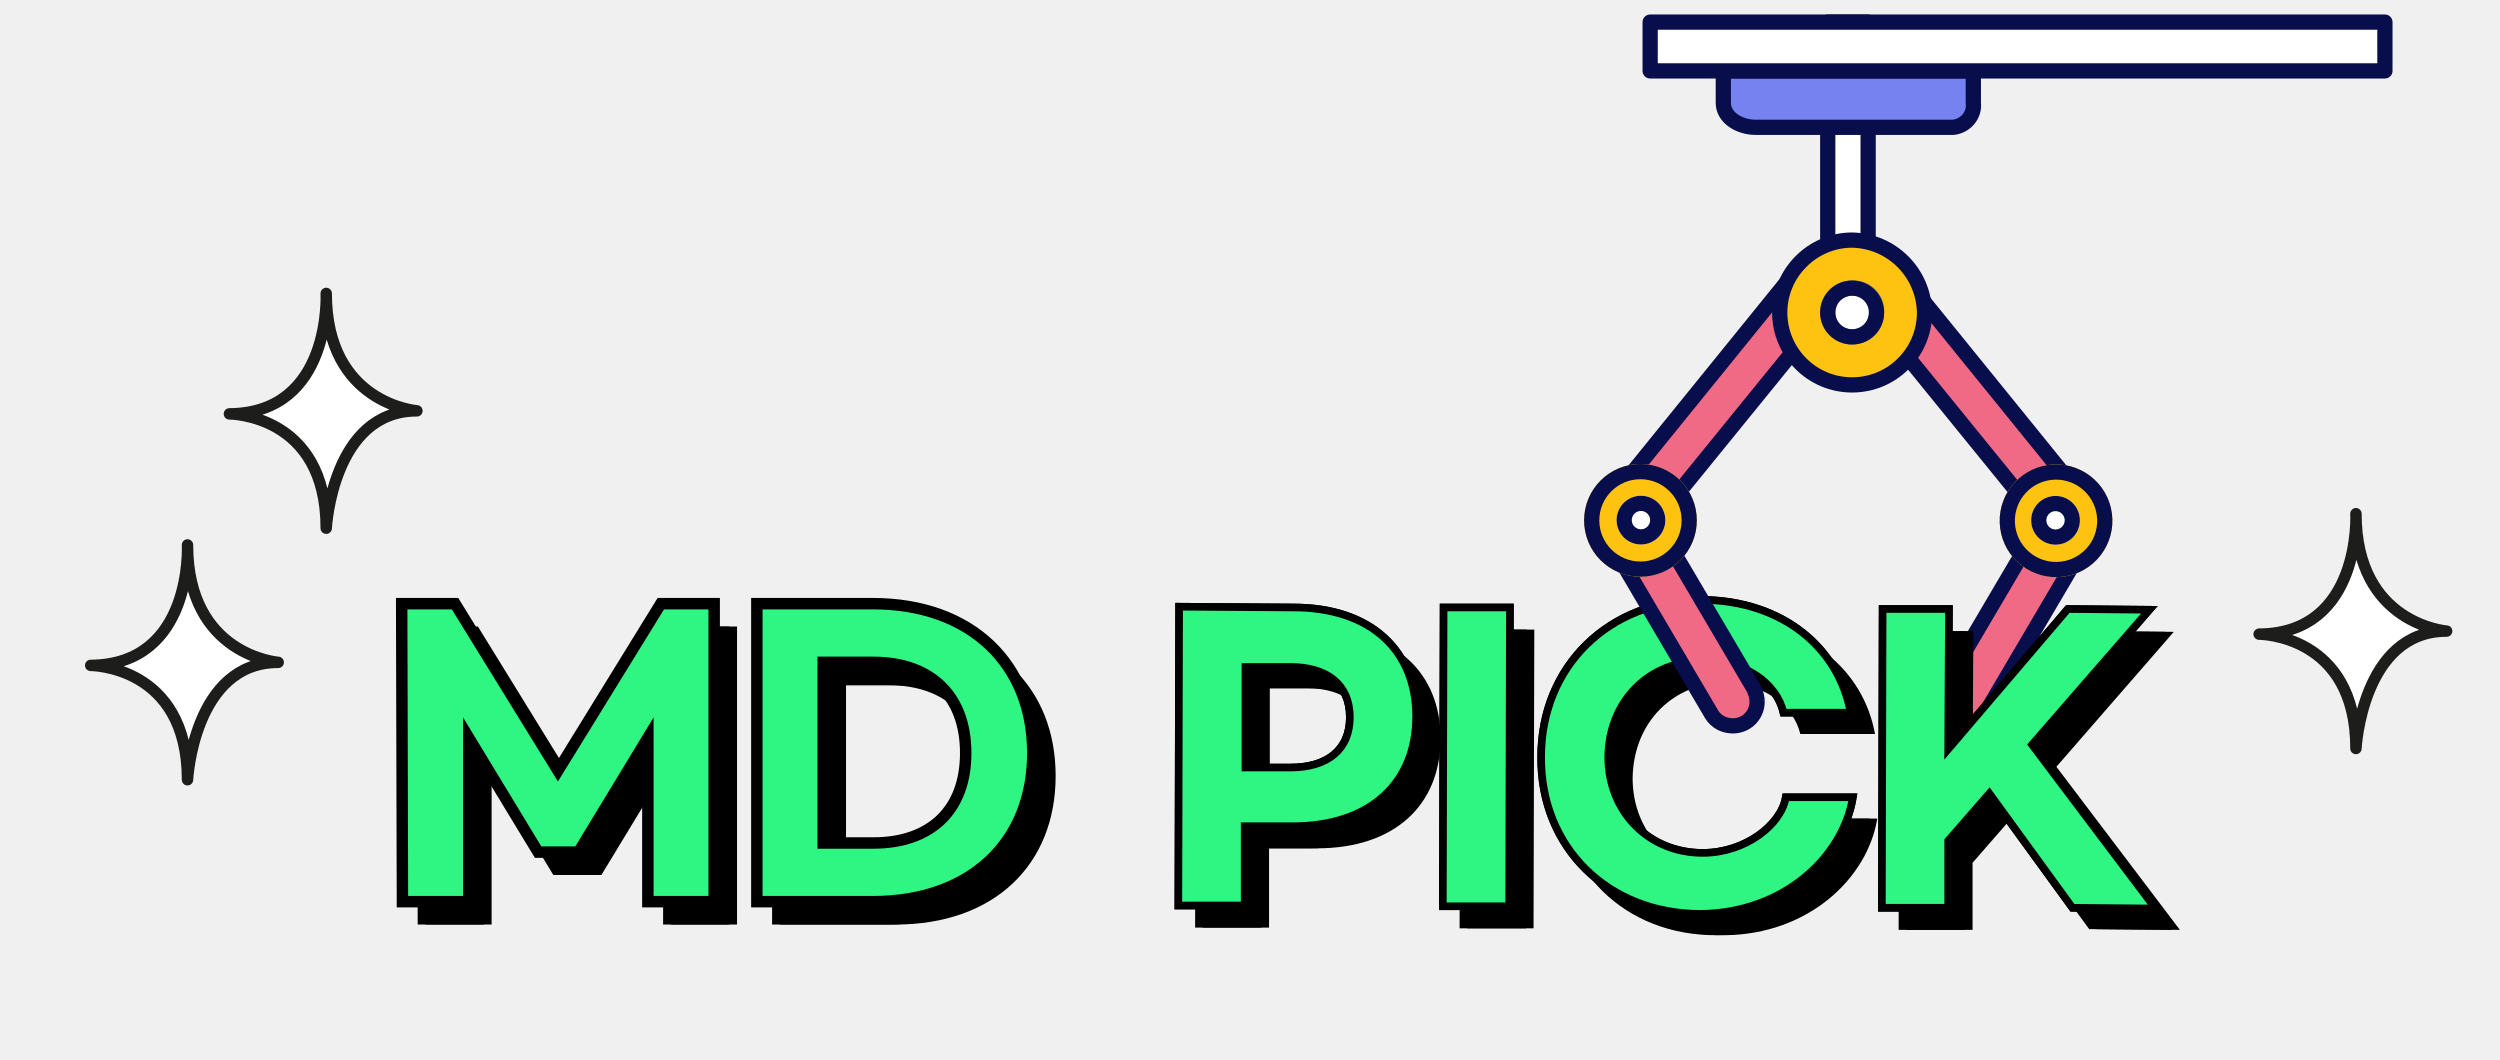
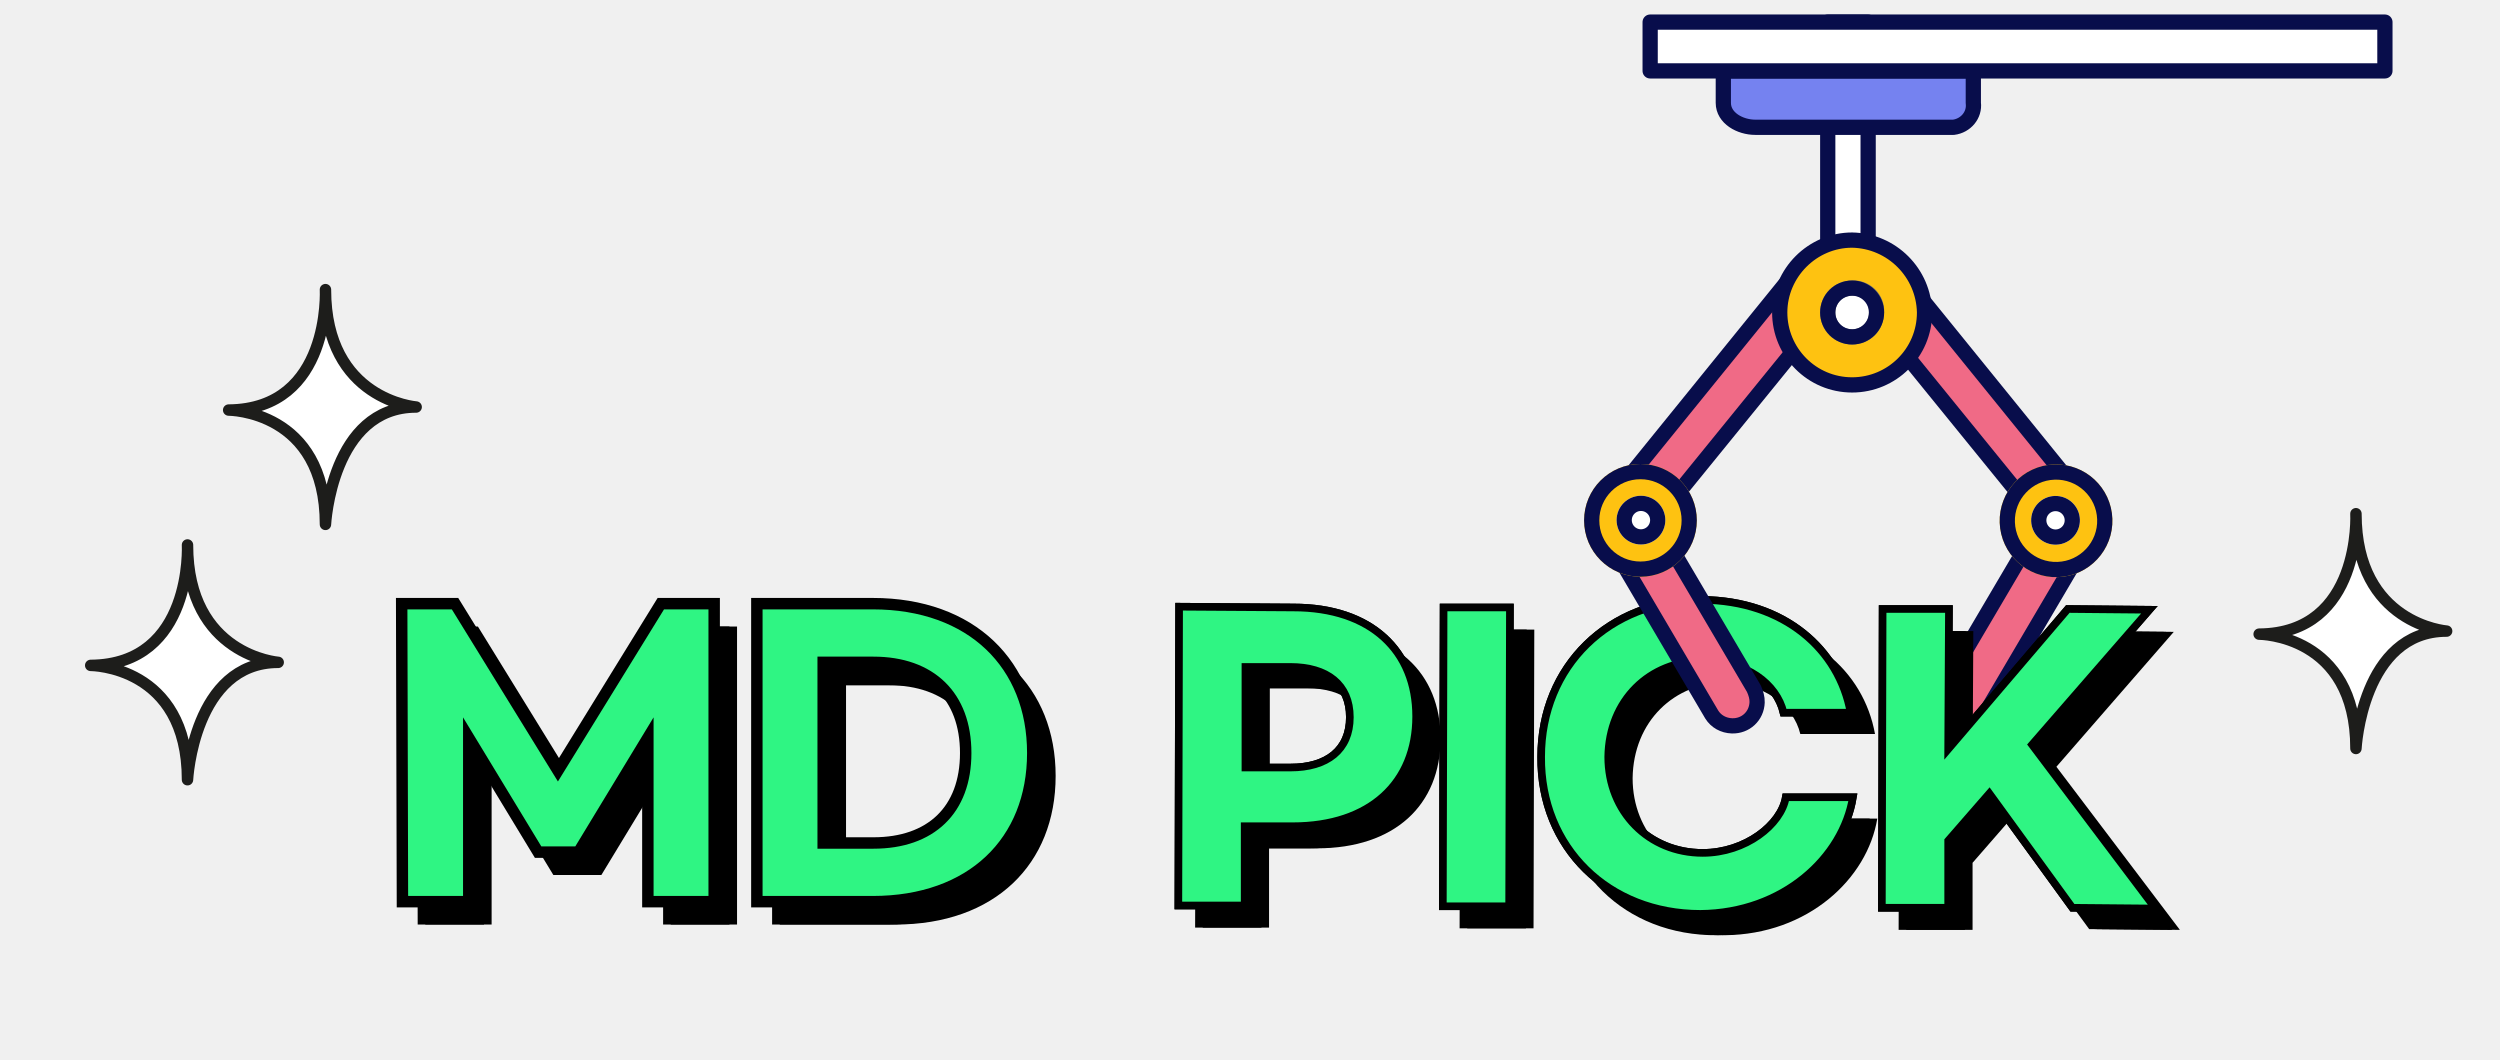
<svg xmlns="http://www.w3.org/2000/svg" version="1.1" x="0px" y="0px" viewBox="0 0 328 139" style="enable-background:new 0 0 328 139;" xml:space="preserve">
  <style type="text/css">
.st0{fill:#F06A86;stroke:#080D4B;stroke-width:1.998;stroke-linecap:round;stroke-linejoin:round;stroke-miterlimit:3.995;}
.st1{fill:#FEC211;}
.st2{fill:none;stroke:#080D4B;stroke-width:1.998;stroke-miterlimit:3.995;}
.st3{fill:#FFFFFF;}
.st4{fill:#2FF583;stroke:#000000;stroke-miterlimit:10;}
.st5{enable-background:new    ;}
.st6{fill:#2FF583;}
.st7{fill:none;stroke:#000000;stroke-width:1.5;}
.st8{fill:none;stroke:#080D4B;stroke-width:1.998;stroke-miterlimit:3.995;}
.st9{fill:none;stroke:#080D4B;stroke-width:2;stroke-linecap:round;stroke-linejoin:round;}
.st10{fill:#FFFFFF;stroke:#707070;stroke-width:2;}
.st11{fill:#7582F0;}
.st12{fill:#FFFFFF;stroke:#1D1D1B;stroke-width:1.5;stroke-linecap:round;stroke-linejoin:round;stroke-miterlimit:10;}
	
	
	
#han1 {position:relative;animation:han1 both linear infinite 7s;transform-origin:74% 30%;}
#han2 {position:relative;animation:han2 both linear infinite 7s;transform-origin:74% 30%;}

@keyframes han1 {
0% {transform:translate(55%,0) rotate(0deg);}
35% {transform:translate(0%,0) rotate(0deg);}
50% {transform:translate(0%,12%) rotate(7deg);}
60% {transform:translate(0%,0) rotate(-3deg);}
100% {transform:translate(55%,0) rotate(0deg);}
}
@keyframes han2 {
0% {transform:translate(55%,0) rotate(0deg);}
35% {transform:translate(0%,0) rotate(0deg);}
50% {transform:translate(0%,12%) rotate(-7deg);}
60% {transform:translate(0%,0) rotate(3deg);}
100% {transform:translate(55%,0) rotate(0deg);}
}
	

#pick {animation:pick both linear infinite 7s;transform-origin:68% 72%;}
@keyframes pick{
0% {transform:translate(0,0) rotate(0deg);opacity:0;}
5% {transform:translate(0,0) rotate(0deg);opacity:1;}
54% {transform:translate(0,0) rotate(0deg);}
57% {transform:translate(0,-6%) rotate(4deg);}
60% {transform:translate(0,-12%) rotate(4deg);}
100% {transform:translate(55%,-12%) rotate(4deg);}
}
	
	
	
#bar1 {position:relative;animation:mdw both linear infinite 7s;}
#bar2 {position:relative;animation:bar both linear infinite 7s;}
@keyframes bar {
0% {transform:translate(55%,0);}
35% {transform:translate(0%,0);}
50% {transform:translate(0%,10%);}
60% {transform:translate(0%,0);}
100% {transform:translate(55%,0);}
}
@keyframes mdw {
0% {transform:translateX(55%);}
35% {transform:translateX(0%);}
60% {transform:translateX(0%);}
100% {transform:translateX(55%);}
}

	
	
.star {position:relative;animation:star both infinite 4s;}
.star.s1 {transform-origin:13% 39%;}
.star.s2 {transform-origin:7% 63%;animation-delay:0.5s;}
.star.s3 {transform-origin:94% 59%;animation-delay:0.7s;}
@keyframes star {
0% {transform:scale(0.4);opacity:0;}	
20% {transform:scale(1.1);opacity:1;}
40% {transform:scale(0.6);}	
58% {transform:scale(1);}
100% {transform:scale(1);}
}
</style>
  <g id="han2">
    <g id="Group_110047" transform="matrix(0.999, -0.035, 0.035, 0.999, 90.402, 34.927)">
      <path id="패스_37119" class="st0" d="M165.2,66.2c-1.8,0-3.2-1.4-3.2-3.2c0-0.6,0.2-1.2,0.5-1.8l13.7-21.5l-21.1-27.9    c-1-1.4-0.8-3.4,0.7-4.4c1.4-1,3.4-0.8,4.4,0.7c0,0,0,0,0,0.1l22.4,29.7c0.8,1.1,0.8,2.5,0.1,3.6l-14.9,23.4    C167.3,65.6,166.3,66.2,165.2,66.2z" />
      <g id="Ellipse_638" transform="translate(16.139 25.475)">
        <circle class="st1" cx="162" cy="14.2" r="7.4" />
        <circle class="st2" cx="162" cy="14.2" r="6.4" />
      </g>
      <g id="Ellipse_639" transform="translate(20.375 29.71)">
        <circle class="st3" cx="157.7" cy="9.9" r="3.2" />
        <circle class="st2" cx="157.7" cy="9.9" r="2.2" />
      </g>
    </g>
  </g>
  <g id="pick">
    <g id="Image_885" transform="translate(26.471)">
	</g>
    <g id="Image_885-2" transform="translate(0 28.06)">
	</g>
    <g id="Image_885-3" transform="translate(299.655 21.706) scale(1.04 1.04)">
	</g>
    <path d="M156.9,82.5l15,0.1c10.2,0,16.1,5.7,16.1,14.3c0,8.7-6,14.4-16.2,14.4l-6.3,0l0,10.4l-8.7,0L156.9,82.5z M171.5,103.5   c4.8,0,7.8-2.3,7.8-6.6c0-4.3-3-6.6-7.8-6.6l-5.9,0l0,13.2L171.5,103.5z" />
    <path d="M200.3,82.6l-0.1,39.2l-8.7,0l0.1-39.2L200.3,82.6z" />
    <path d="M204.4,102.1c0-11.9,8.9-20.6,21.1-20.6c10.8,0.1,18,6.5,19.5,14.8l-8.8,0c-0.9-3.8-4.9-6.8-10.5-6.8   c-7.1,0-12.4,5.2-12.5,12.6c0,7.2,5.3,12.6,12.4,12.6c5.6,0,10.3-3.7,10.9-7.3l8.8,0c-1.3,7.9-9.1,15.2-20,15.3   C213.2,122.8,204.3,114.1,204.4,102.1z" />
    <path d="M263.2,107l-5.4,6.2l0,8.8l-8.7,0l0.1-39.2l8.7,0l-0.1,18.4l15.7-18.4l10.7,0.1l-15.4,17.7L285,122l-10.9-0.1L263.2,107z" />
    <path d="M157.9,82.5l15,0.1c10.2,0,16.1,5.7,16.1,14.3c0,8.7-6,14.4-16.2,14.4l-6.3,0l0,10.4l-8.7,0L157.9,82.5z M172.5,103.5   c4.8,0,7.8-2.3,7.8-6.6c0-4.3-3-6.6-7.8-6.6l-5.9,0l0,13.2L172.5,103.5z" />
    <path d="M201.3,82.6l-0.1,39.2l-8.7,0l0.1-39.2L201.3,82.6z" />
    <path d="M205.4,102.1c0-11.9,8.9-20.6,21.1-20.6c10.8,0.1,18,6.5,19.5,14.8l-8.8,0c-0.9-3.8-4.9-6.8-10.5-6.8   c-7.1,0-12.4,5.2-12.5,12.6c0,7.2,5.3,12.6,12.4,12.6c5.6,0,10.3-3.7,10.9-7.3l8.8,0c-1.3,7.9-9.1,15.2-20,15.3   C214.2,122.8,205.3,114.1,205.4,102.1z" />
    <path d="M264.2,107l-5.4,6.2l0,8.8l-8.7,0l0.1-39.2l8.7,0l-0.1,18.4l15.7-18.4l10.7,0.1l-15.4,17.7L286,122l-10.9-0.1L264.2,107z" />
    <path class="st4" d="M154.7,79.6l15,0.1c10.2,0,16.1,5.7,16.1,14.3c0,8.7-6,14.4-16.2,14.4l-6.3,0l0,10.4l-8.7,0L154.7,79.6z    M169.3,100.7c4.8,0,7.8-2.3,7.8-6.6c0-4.3-3-6.6-7.8-6.6l-5.9,0l0,13.2L169.3,100.7z" />
    <path class="st4" d="M198.1,79.7l-0.1,39.2l-8.7,0l0.1-39.2L198.1,79.7z" />
    <path class="st4" d="M202.2,99.3c0-11.9,8.9-20.6,21.1-20.6c10.8,0.1,18,6.5,19.5,14.8l-8.8,0c-0.9-3.8-4.9-6.8-10.5-6.8   c-7.1,0-12.4,5.2-12.5,12.6c0,7.2,5.3,12.6,12.4,12.6c5.6,0,10.3-3.7,10.9-7.3l8.8,0c-1.3,7.9-9.1,15.2-20,15.3   C211,119.9,202.1,111.2,202.2,99.3z" />
    <path class="st4" d="M261,104.1l-5.4,6.2l0,8.8l-8.7,0l0.1-39.2l8.7,0l-0.1,18.4l15.7-18.4L282,80l-15.4,17.7l16.2,21.5l-10.9-0.1   L261,104.1z" />
    <path class="st4" d="M154.7,79.6l15,0.1c10.2,0,16.1,5.7,16.1,14.3c0,8.7-6,14.4-16.2,14.4l-6.3,0l0,10.4l-8.7,0L154.7,79.6z    M169.3,100.7c4.8,0,7.8-2.3,7.8-6.6c0-4.3-3-6.6-7.8-6.6l-5.9,0l0,13.2L169.3,100.7z" />
    <path class="st4" d="M198.1,79.7l-0.1,39.2l-8.7,0l0.1-39.2L198.1,79.7z" />
    <path class="st4" d="M202.2,99.3c0-11.9,8.9-20.6,21.1-20.6c10.8,0.1,18,6.5,19.5,14.8l-8.8,0c-0.9-3.8-4.9-6.8-10.5-6.8   c-7.1,0-12.4,5.2-12.5,12.6c0,7.2,5.3,12.6,12.4,12.6c5.6,0,10.3-3.7,10.9-7.3l8.8,0c-1.3,7.9-9.1,15.2-20,15.3   C211,119.9,202.1,111.2,202.2,99.3z" />
    <path class="st4" d="M261,104.1l-5.4,6.2l0,8.8l-8.7,0l0.1-39.2l8.7,0l-0.1,18.4l15.7-18.4L282,80l-15.4,17.7l16.2,21.5l-10.9-0.1   L261,104.1z" />
  </g>
  <g id="md">
    <g class="st5">
      <path d="M54.7,82.2h7l13.5,21.9l13.5-21.9h7v39.1H87V99.8l-9.1,15h-5.3l-9.1-15v21.5h-8.7L54.7,82.2L54.7,82.2z" />
      <path d="M101.3,82.2h15.2c13,0,21,8,21,19.6s-8,19.5-21,19.5h-15.2V82.2z M116.6,113.6c7.5,0,12.1-4.3,12.1-11.8    s-4.6-11.9-12.1-11.9H110v23.7C110,113.6,116.6,113.6,116.6,113.6z" />
    </g>
    <path d="M55.7,82.2h7l13.5,21.9l13.5-21.9h7v39.1H88V99.8l-9.1,15h-5.3l-9.1-15v21.5h-8.7L55.7,82.2L55.7,82.2z" />
    <path d="M102.3,82.2h15.2c13,0,21,8,21,19.6s-8,19.5-21,19.5h-15.2V82.2z M117.6,113.6c7.5,0,12.1-4.3,12.1-11.8   s-4.6-11.9-12.1-11.9H111v23.7C111,113.6,117.6,113.6,117.6,113.6z" />
    <path class="st6" d="M52.7,79.2h7l13.5,21.9l13.5-21.9h7v39.1H85V96.8l-9.1,15h-5.3l-9.1-15v21.5h-8.7L52.7,79.2L52.7,79.2z" />
    <path class="st6" d="M99.3,79.2h15.2c13,0,21,8,21,19.6s-8,19.5-21,19.5H99.3V79.2z M114.6,110.6c7.5,0,12.1-4.3,12.1-11.8   s-4.6-11.9-12.1-11.9H108v23.7C108,110.6,114.6,110.6,114.6,110.6z" />
    <g class="st5">
      <path class="st7" d="M52.7,79.2h7l13.5,21.9l13.5-21.9h7v39.1H85V96.8l-9.1,15h-5.3l-9.1-15v21.5h-8.7L52.7,79.2L52.7,79.2z" />
      <path class="st7" d="M99.3,79.2h15.2c13,0,21,8,21,19.6s-8,19.5-21,19.5H99.3V79.2z M114.6,110.6c7.5,0,12.1-4.3,12.1-11.8    s-4.6-11.9-12.1-11.9H108v23.7C108,110.6,114.6,110.6,114.6,110.6z" />
    </g>
  </g>
  <g id="han1">
    <g id="Group_110048" transform="matrix(-0.999, -0.035, 0.035, -0.999, 64.22, 94.322)">
      <path id="패스_37119-2" class="st0" d="M-163,4.8c-1.8,0-3.2,1.4-3.2,3.2c0,0.6,0.2,1.2,0.5,1.8l13.7,21.5l-21.1,27.9    c-1,1.4-0.7,3.4,0.8,4.4c1.4,1,3.3,0.7,4.4-0.7l22.4-29.7c0.8-1.1,0.8-2.5,0.1-3.6l-14.9-23.4C-160.9,5.3-161.9,4.8-163,4.8z" />
      <g id="Ellipse_638-2" transform="translate(16.14 19.132)">
        <ellipse transform="matrix(0.9994 -3.501609e-02 3.501609e-02 0.9994 -0.5279 -5.8124)" class="st1" cx="-166.2" cy="12.2" rx="7.4" ry="7.4" />
        <ellipse transform="matrix(0.9994 -3.501609e-02 3.501609e-02 0.9994 -0.5279 -5.8124)" class="st8" cx="-166.2" cy="12.2" rx="6.4" ry="6.4" />
      </g>
      <g id="Ellipse_639-2" transform="translate(20.375 23.367)">
        <ellipse transform="matrix(0.9994 -3.501609e-02 3.501609e-02 0.9994 -0.3835 -5.9656)" class="st3" cx="-170.5" cy="8" rx="3.2" ry="3.2" />
        <ellipse transform="matrix(0.9994 -3.501609e-02 3.501609e-02 0.9994 -0.3835 -5.9656)" class="st8" cx="-170.5" cy="8" rx="2.2" ry="2.2" />
      </g>
    </g>
  </g>
  <g id="bar2">
    <g>
      <g>
        <rect id="Rectangle_19645" x="240.4" y="3.8" class="st3" width="5.3" height="44.4" />
        <rect id="Rectangle_19646" x="239.8" y="2.9" class="st9" width="5.3" height="44.4" />
      </g>
      <path id="Path_36470" class="st1" d="M252,40.5c-0.1,5.2-4.3,9.4-9.5,9.5c-5.1,0-8.5-4.4-8.5-9.5s3.4-8.5,8.5-8.5    S252,35.4,252,40.5" />
      <path id="Path_36471" class="st9" d="M252.5,41c0,5.3-4.3,9.5-9.5,9.5c-5.3,0-9.5-4.3-9.5-9.5s4.3-9.5,9.5-9.5l0,0    C248.2,31.6,252.4,35.8,252.5,41z" />
      <path id="Path_36472" class="st10" d="M246.2,41c0,1.8-1.4,3.2-3.2,3.2s-3.2-1.4-3.2-3.2s1.4-3.2,3.2-3.2l0,0    c1.7-0.1,3.1,1.2,3.2,2.8C246.2,40.8,246.2,40.9,246.2,41" />
      <circle id="Ellipse_626" class="st9" cx="243" cy="41" r="3.2" />
    </g>
  </g>
  <g id="bar1">
    <path id="Path_36473" class="st11" d="M255.2,17.2h-25.4c-2,0-3.2-2.2-3.2-4.2V9.8h32.8V13C259.2,15.2,257.4,17,255.2,17.2" />
    <path id="Path_36474" class="st9" d="M255.7,16.7h-25.4c-2,0-4.2-1.2-4.2-3.2V9.3h32.8v4.2c0.2,1.6-1,3-2.6,3.2   C256.1,16.7,255.9,16.7,255.7,16.7z" />
    <rect id="Rectangle_19647" x="217.1" y="2.4" class="st3" width="95.3" height="7.4" />
    <rect id="Rectangle_19648" x="216.5" y="2.9" class="st9" width="96.4" height="6.4" />
  </g>
  <g id="star">
-     <path class="st12 star s1" d="M42.8,38.5c0,0,0.8,15.7-12.7,15.8c0,0,12.7,0,12.7,15c0,0,0.8-15.4,11.9-15.4C54.7,53.9,42.8,53,42.8,38.5z" />
+     <path class="st12 star s1" d="M42.7,38c0,0,0.8,15.7-12.7,15.8c0,0,12.7,0,12.7,15c0,0,0.8-15.4,11.9-15.4C54.6,53.4,42.7,52.5,42.7,38z" />
    <path class="st12 star s2" d="M24.6,71.5c0,0,0.8,15.7-12.7,15.8c0,0,12.7,0,12.7,15c0,0,0.8-15.4,11.9-15.4C36.5,86.9,24.6,86,24.6,71.5z" />
    <path class="st12 star s3" d="M309.1,67.4c0,0,0.8,15.7-12.7,15.8c0,0,12.7,0,12.7,15c0,0,0.8-15.4,11.9-15.4C321,82.8,309.1,81.9,309.1,67.4z" />
  </g>
</svg>
